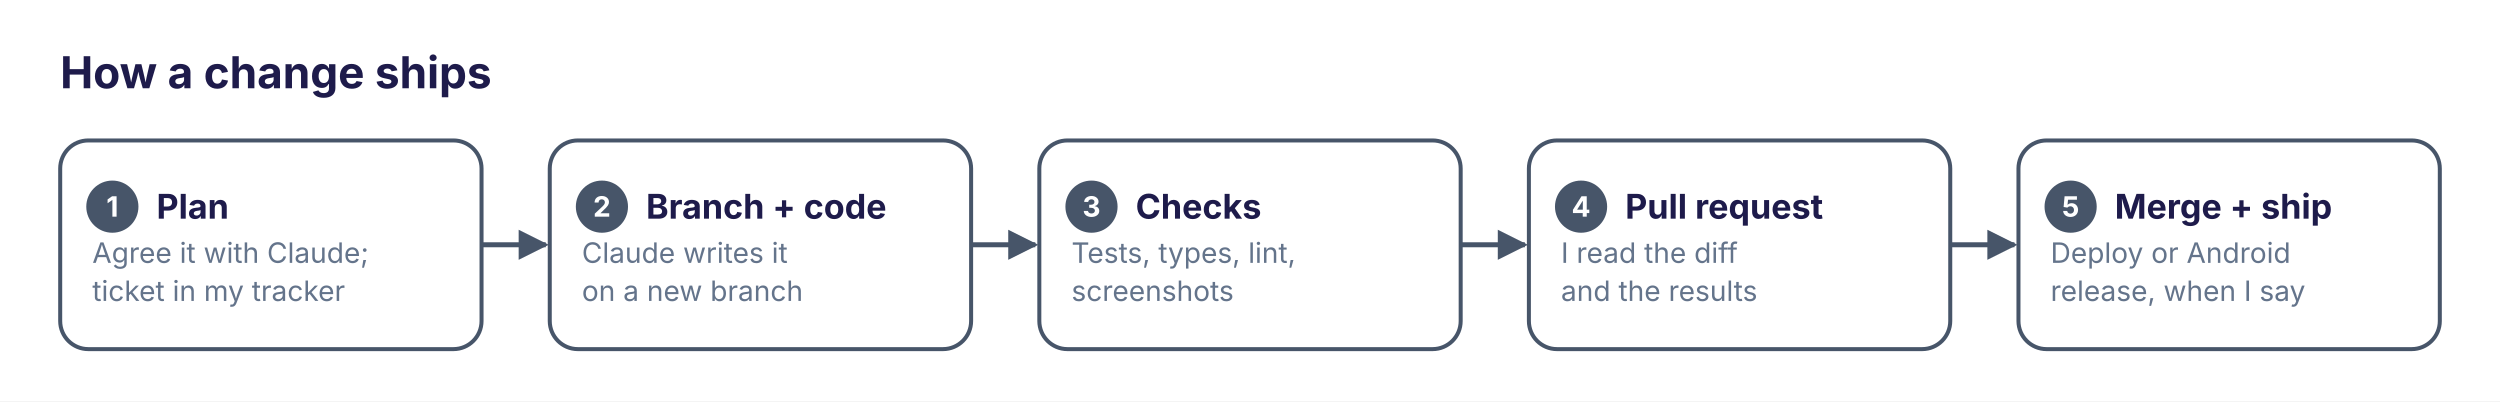
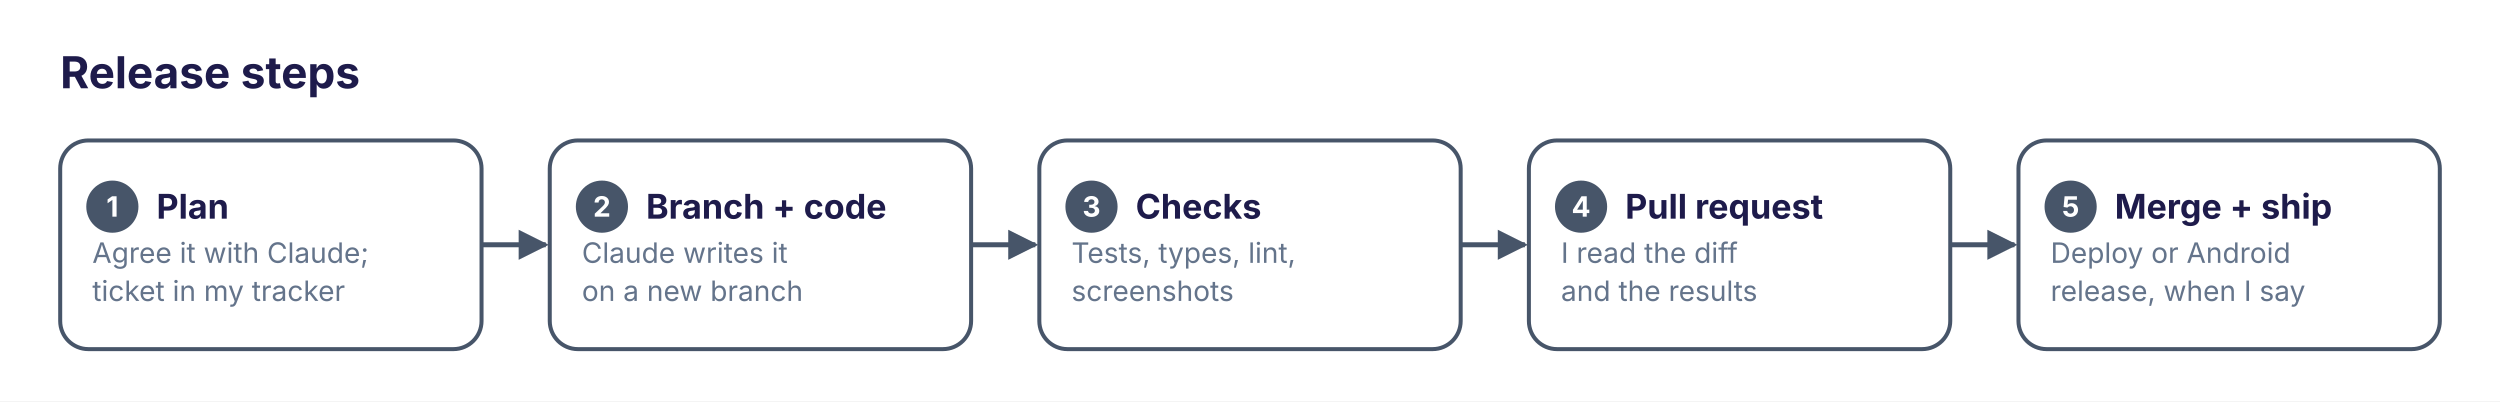
- <svg xmlns="http://www.w3.org/2000/svg" width="1246" height="200" viewBox="0 0 1246 200" role="img" aria-label="How a change ships">
+ <svg xmlns="http://www.w3.org/2000/svg" width="1246" height="200" viewBox="0 0 1246 200" role="img" aria-label="Release steps">
  <defs>
    <marker id="a475569" viewBox="0 0 10 10" refX="9" refY="5" markerWidth="6" markerHeight="6" orient="auto-start-reverse">
      <path d="M0,0 L10,5 L0,10 z" fill="#475569" />
    </marker>
  </defs>
  <rect width="1246" height="200" fill="#FFFFFF" />
  <path d="M240,122.0 L272,122.0" fill="none" stroke="#475569" stroke-width="2.5" stroke-linejoin="round" marker-end="url(#a475569)" />
  <path d="M484,122.0 L516,122.0" fill="none" stroke="#475569" stroke-width="2.5" stroke-linejoin="round" marker-end="url(#a475569)" />
  <path d="M728,122.0 L760,122.0" fill="none" stroke="#475569" stroke-width="2.5" stroke-linejoin="round" marker-end="url(#a475569)" />
  <path d="M972,122.0 L1004,122.0" fill="none" stroke="#475569" stroke-width="2.5" stroke-linejoin="round" marker-end="url(#a475569)" />
-   <text x="30" y="44" font-family="Inter, 'Segoe UI', Helvetica, Arial, sans-serif" font-size="22" font-weight="bold" fill="#1E1B4B" text-anchor="start">How a change ships</text>
+   <text x="30" y="44" font-family="Inter, 'Segoe UI', Helvetica, Arial, sans-serif" font-size="22" font-weight="bold" fill="#1E1B4B" text-anchor="start">Release steps</text>
  <rect x="30" y="70" width="210" height="104" rx="14" fill="#FFFFFF" stroke="#475569" stroke-width="2" />
  <circle cx="56" cy="103.0" r="13" fill="#475569" />
  <text x="56" y="108.0" font-family="Inter, 'Segoe UI', Helvetica, Arial, sans-serif" font-size="14" font-weight="bold" fill="#FFFFFF" text-anchor="middle">1</text>
  <text x="78" y="109.0" font-family="Inter, 'Segoe UI', Helvetica, Arial, sans-serif" font-size="17" font-weight="bold" fill="#1E1B4B" text-anchor="start">Plan</text>
  <text x="46" y="131.0" font-family="Inter, 'Segoe UI', Helvetica, Arial, sans-serif" font-size="14" font-weight="normal" fill="#64748B" text-anchor="start">Agree it with Claude;</text>
  <text x="46" y="150.0" font-family="Inter, 'Segoe UI', Helvetica, Arial, sans-serif" font-size="14" font-weight="normal" fill="#64748B" text-anchor="start">ticket in my tracker</text>
  <rect x="274" y="70" width="210" height="104" rx="14" fill="#FFFFFF" stroke="#475569" stroke-width="2" />
  <circle cx="300" cy="103.0" r="13" fill="#475569" />
  <text x="300" y="108.0" font-family="Inter, 'Segoe UI', Helvetica, Arial, sans-serif" font-size="14" font-weight="bold" fill="#FFFFFF" text-anchor="middle">2</text>
  <text x="322" y="109.0" font-family="Inter, 'Segoe UI', Helvetica, Arial, sans-serif" font-size="17" font-weight="bold" fill="#1E1B4B" text-anchor="start">Branch + code</text>
  <text x="290" y="131.0" font-family="Inter, 'Segoe UI', Helvetica, Arial, sans-serif" font-size="14" font-weight="normal" fill="#64748B" text-anchor="start">Claude writes it</text>
  <text x="290" y="150.0" font-family="Inter, 'Segoe UI', Helvetica, Arial, sans-serif" font-size="14" font-weight="normal" fill="#64748B" text-anchor="start">on a new branch</text>
  <rect x="518" y="70" width="210" height="104" rx="14" fill="#FFFFFF" stroke="#475569" stroke-width="2" />
  <circle cx="544" cy="103.0" r="13" fill="#475569" />
  <text x="544" y="108.0" font-family="Inter, 'Segoe UI', Helvetica, Arial, sans-serif" font-size="14" font-weight="bold" fill="#FFFFFF" text-anchor="middle">3</text>
  <text x="566" y="109.0" font-family="Inter, 'Segoe UI', Helvetica, Arial, sans-serif" font-size="17" font-weight="bold" fill="#1E1B4B" text-anchor="start">Checks</text>
  <text x="534" y="131.0" font-family="Inter, 'Segoe UI', Helvetica, Arial, sans-serif" font-size="14" font-weight="normal" fill="#64748B" text-anchor="start">Tests, types, lint,</text>
  <text x="534" y="150.0" font-family="Inter, 'Segoe UI', Helvetica, Arial, sans-serif" font-size="14" font-weight="normal" fill="#64748B" text-anchor="start">screenshots</text>
  <rect x="762" y="70" width="210" height="104" rx="14" fill="#FFFFFF" stroke="#475569" stroke-width="2" />
  <circle cx="788" cy="103.0" r="13" fill="#475569" />
  <text x="788" y="108.0" font-family="Inter, 'Segoe UI', Helvetica, Arial, sans-serif" font-size="14" font-weight="bold" fill="#FFFFFF" text-anchor="middle">4</text>
  <text x="810" y="109.0" font-family="Inter, 'Segoe UI', Helvetica, Arial, sans-serif" font-size="17" font-weight="bold" fill="#1E1B4B" text-anchor="start">Pull request</text>
  <text x="778" y="131.0" font-family="Inter, 'Segoe UI', Helvetica, Arial, sans-serif" font-size="14" font-weight="normal" fill="#64748B" text-anchor="start">I read the diff</text>
  <text x="778" y="150.0" font-family="Inter, 'Segoe UI', Helvetica, Arial, sans-serif" font-size="14" font-weight="normal" fill="#64748B" text-anchor="start">and the results</text>
  <rect x="1006" y="70" width="210" height="104" rx="14" fill="#FFFFFF" stroke="#475569" stroke-width="2" />
  <circle cx="1032" cy="103.0" r="13" fill="#475569" />
  <text x="1032" y="108.0" font-family="Inter, 'Segoe UI', Helvetica, Arial, sans-serif" font-size="14" font-weight="bold" fill="#FFFFFF" text-anchor="middle">5</text>
  <text x="1054" y="109.0" font-family="Inter, 'Segoe UI', Helvetica, Arial, sans-serif" font-size="17" font-weight="bold" fill="#1E1B4B" text-anchor="start">Merge + ship</text>
  <text x="1022" y="131.0" font-family="Inter, 'Segoe UI', Helvetica, Arial, sans-serif" font-size="14" font-weight="normal" fill="#64748B" text-anchor="start">Deploy or Android</text>
  <text x="1022" y="150.0" font-family="Inter, 'Segoe UI', Helvetica, Arial, sans-serif" font-size="14" font-weight="normal" fill="#64748B" text-anchor="start">release, when I say</text>
</svg>
